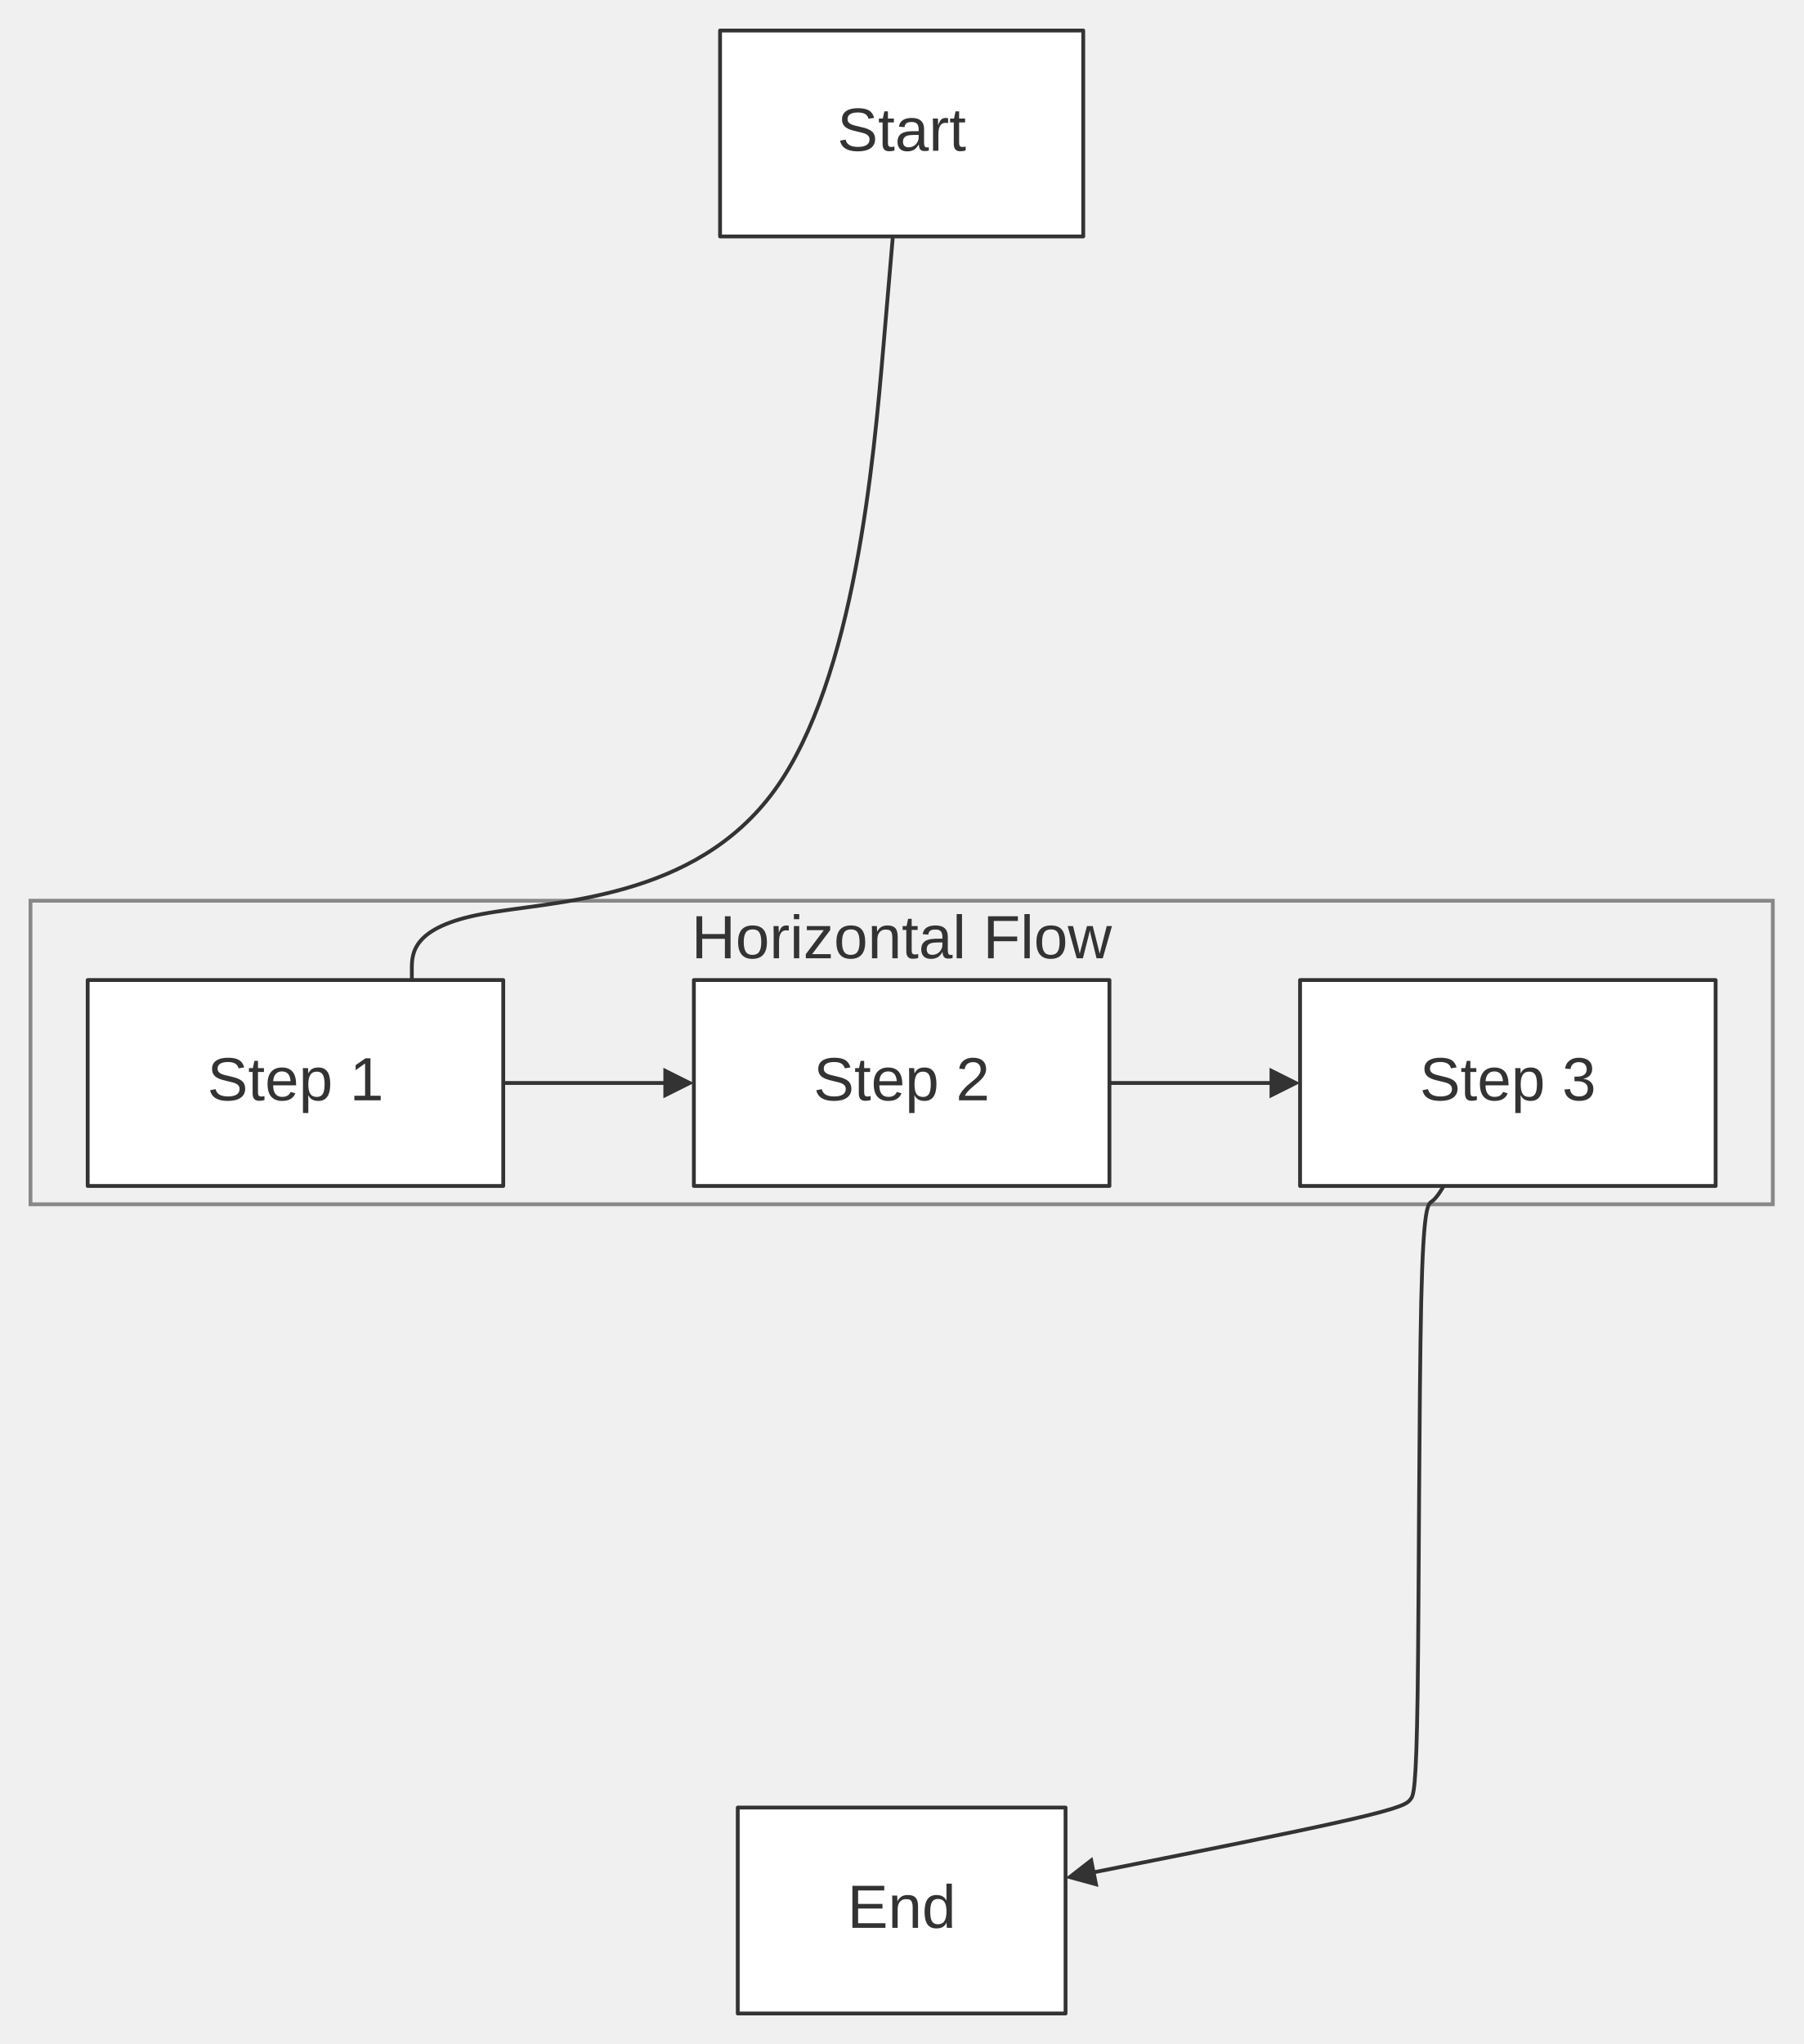
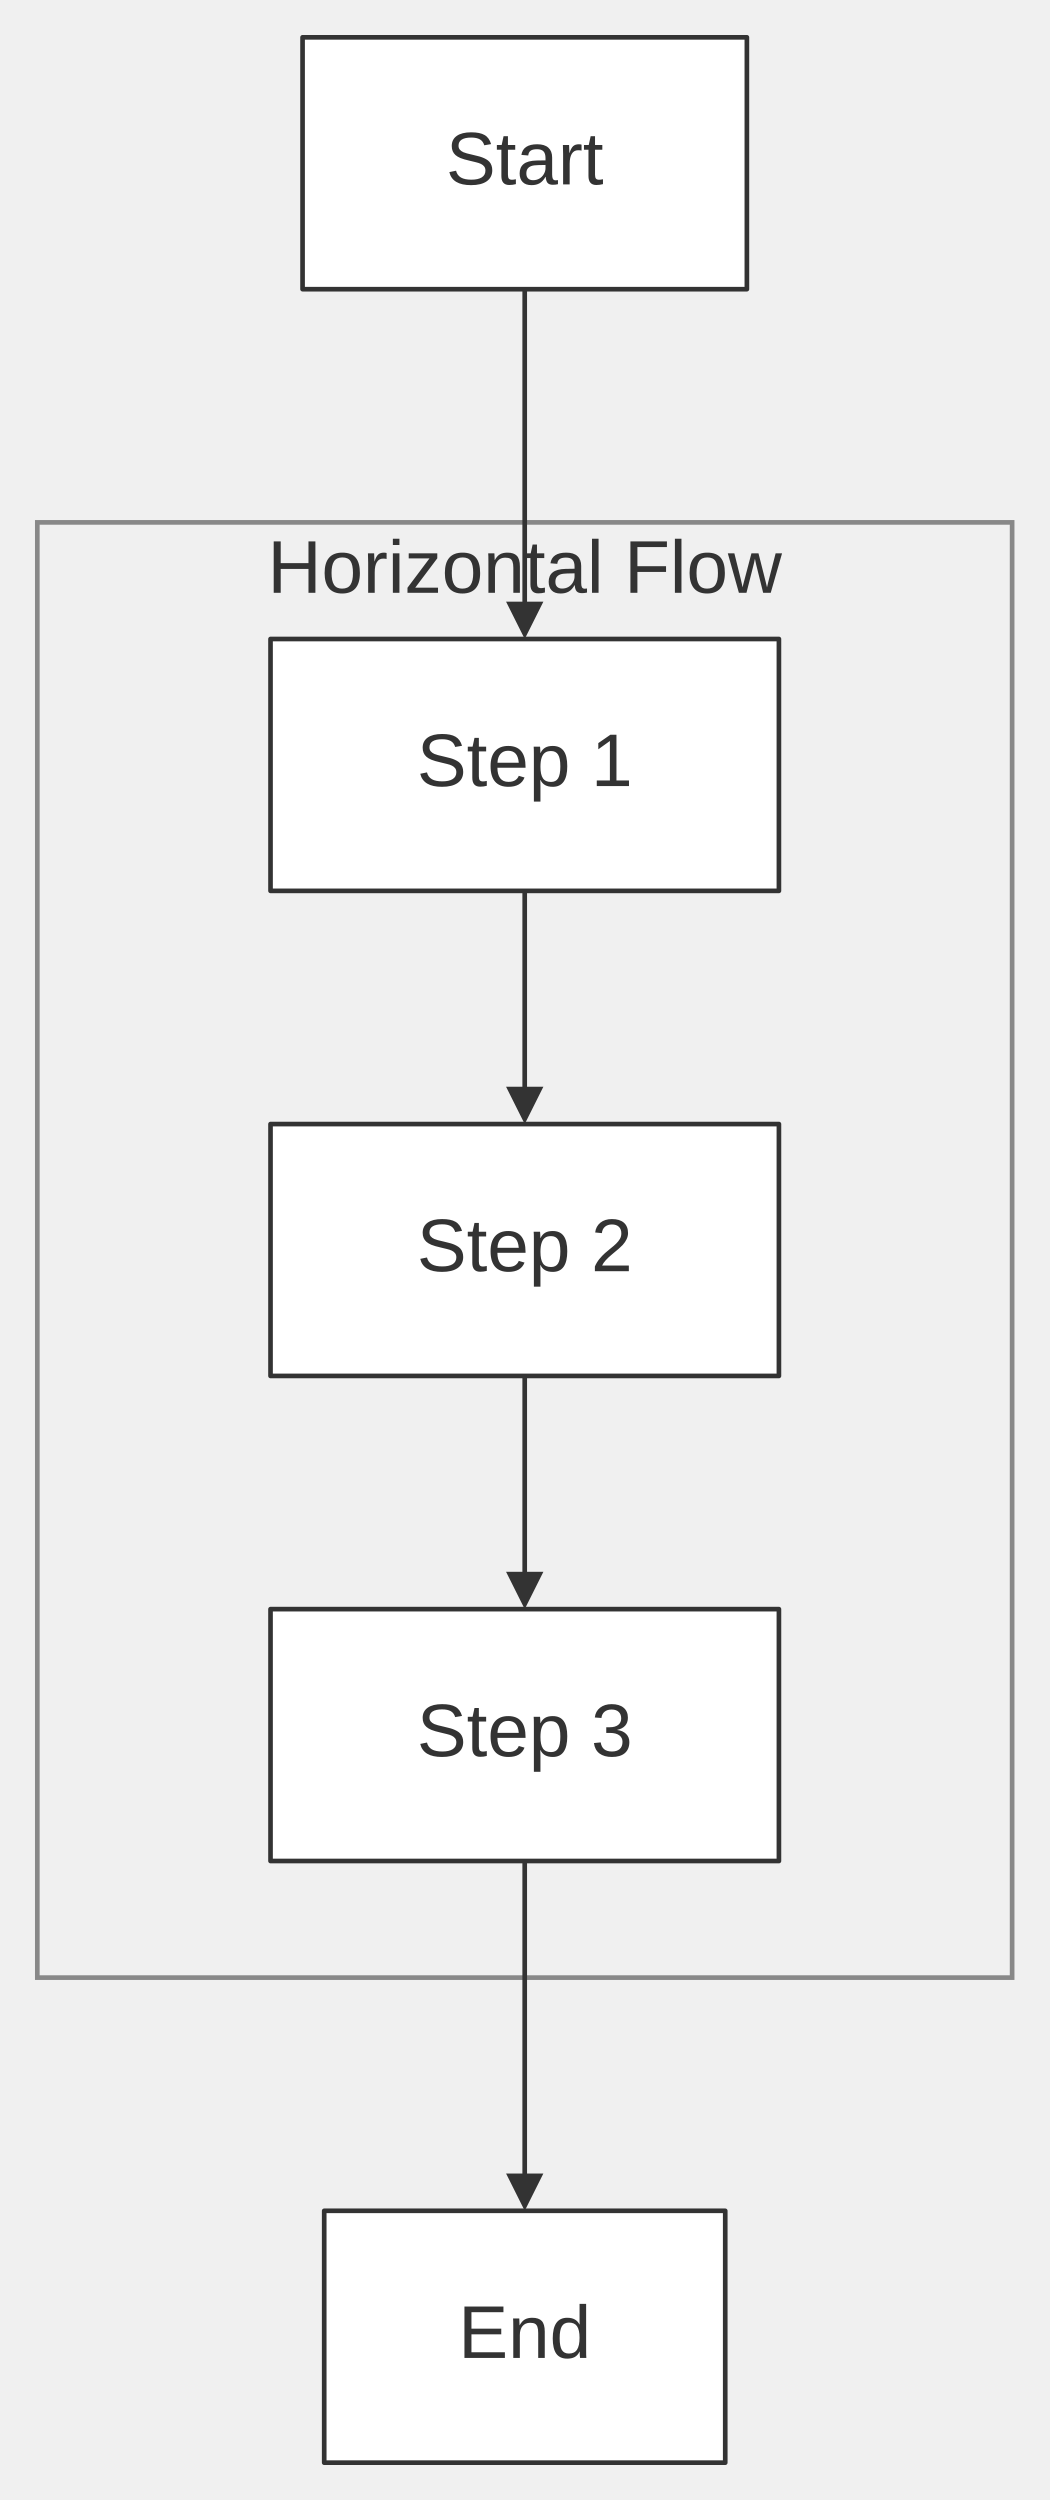
- <svg xmlns="http://www.w3.org/2000/svg" width="100%" viewBox="0 0 473.00 536.00" style="max-width: 473.00px; background-color: transparent;" font-family="&quot;trebuchet ms&quot;, verdana, arial, sans-serif" font-size="16.00">
+ <svg xmlns="http://www.w3.org/2000/svg" width="100%" viewBox="0 0 225.00 536.00" style="max-width: 225.00px; background-color: transparent;" font-family="&quot;trebuchet ms&quot;, verdana, arial, sans-serif" font-size="16.00">
  <defs>
    <marker id="arrowhead" viewBox="0 0 10.00 10.00" refX="5.00" refY="5.00" markerWidth="8.00" markerHeight="8.00" orient="auto-start-reverse" markerUnits="userSpaceOnUse">
      <path d="M 0 0 L 10.00 5.00 L 0 10.00 z" fill="#333" />
    </marker>
  </defs>
-   <g transform="translate(139.00,0.00)">
+   <g transform="translate(15.00,0.00)">
    <g class="clusters">
-       <rect class="subgraph" x="-131.00" y="236.20" width="457.00" height="79.60" fill="none" stroke="#888" stroke-width="1.00" />
-       <text x="97.50" y="240.20" text-anchor="middle" dominant-baseline="hanging" fill="#333">Horizontal Flow</text>
+       <rect class="subgraph" x="-7.00" y="112.00" width="209.00" height="312.00" fill="none" stroke="#888" stroke-width="1.00" />
+       <text x="97.50" y="116.00" text-anchor="middle" dominant-baseline="hanging" fill="#333">Horizontal Flow</text>
    </g>
    <g class="edgePaths">
-       <path d="M95.19,62.00 L92.70,91.03 C90.21,120.07 85.23,178.13 64.21,207.17 C43.18,236.20 6.10,236.20 -12.44,239.67 C-30.98,243.13 -30.98,250.07 -30.98,254.20 C-30.98,258.33 -30.98,259.67 -30.98,260.33 L-30.98,261.00" stroke="#333" stroke-width="1.00" fill="none" stroke-linecap="round" stroke-linejoin="round" marker-end="url(#arrowhead)" />
-       <path d="M-7.00,284.00 L-2.83,284.00 C1.33,284.00 9.67,284.00 17.33,284.00 C25.00,284.00 32.00,284.00 35.50,284.00 L39.00,284.00" stroke="#333" stroke-width="1.00" fill="none" stroke-linecap="round" stroke-linejoin="round" marker-end="url(#arrowhead)" />
-       <path d="M152.00,284.00 L156.17,284.00 C160.33,284.00 168.67,284.00 176.33,284.00 C184.00,284.00 191.00,284.00 194.50,284.00 L198.00,284.00" stroke="#333" stroke-width="1.00" fill="none" stroke-linecap="round" stroke-linejoin="round" marker-end="url(#arrowhead)" />
-       <path d="M239.70,311.00 L239.20,311.80 C238.71,312.60 237.71,314.20 236.63,315.00 C235.54,315.80 234.37,315.80 233.78,341.33 C233.20,366.87 233.20,417.93 232.84,443.94 C232.47,469.94 231.75,470.89 230.93,471.88 C230.12,472.88 229.20,473.93 214.77,477.23 C200.33,480.54 172.37,486.10 158.39,488.88 L144.41,491.67" stroke="#333" stroke-width="1.00" fill="none" stroke-linecap="round" stroke-linejoin="round" marker-end="url(#arrowhead)" />
+       <path d="M97.50,62.00 L97.50,66.17 C97.50,70.33 97.50,78.67 97.50,87.00 C97.50,95.33 97.50,103.67 97.50,111.33 C97.50,119.00 97.50,126.00 97.50,129.50 L97.50,133.00" stroke="#333" stroke-width="1.00" fill="none" stroke-linecap="round" stroke-linejoin="round" marker-end="url(#arrowhead)" />
+       <path d="M97.50,191.00 L97.50,195.17 C97.50,199.33 97.50,207.67 97.50,215.33 C97.50,223.00 97.50,230.00 97.50,233.50 L97.50,237.00" stroke="#333" stroke-width="1.00" fill="none" stroke-linecap="round" stroke-linejoin="round" marker-end="url(#arrowhead)" />
+       <path d="M97.50,295.00 L97.50,299.17 C97.50,303.33 97.50,311.67 97.50,319.33 C97.50,327.00 97.50,334.00 97.50,337.50 L97.50,341.00" stroke="#333" stroke-width="1.00" fill="none" stroke-linecap="round" stroke-linejoin="round" marker-end="url(#arrowhead)" />
+       <path d="M97.50,399.00 L97.50,403.17 C97.50,407.33 97.50,415.67 97.50,424.00 C97.50,432.33 97.50,440.67 97.50,448.33 C97.50,456.00 97.50,463.00 97.50,466.50 L97.50,470.00" stroke="#333" stroke-width="1.00" fill="none" stroke-linecap="round" stroke-linejoin="round" marker-end="url(#arrowhead)" />
    </g>
    <g class="edgeLabels">
    </g>
    <g class="nodes">
-       <rect x="-116.00" y="257.00" width="109.00" height="54.00" fill="white" stroke="#333" stroke-width="1.00" stroke-linejoin="round" />
-       <text x="-61.50" y="284.00" text-anchor="middle" dominant-baseline="middle" fill="#333">Step 1</text>
-       <rect x="43.00" y="257.00" width="109.00" height="54.00" fill="white" stroke="#333" stroke-width="1.00" stroke-linejoin="round" />
-       <text x="97.50" y="284.00" text-anchor="middle" dominant-baseline="middle" fill="#333">Step 2</text>
-       <rect x="202.00" y="257.00" width="109.00" height="54.00" fill="white" stroke="#333" stroke-width="1.00" stroke-linejoin="round" />
-       <text x="256.50" y="284.00" text-anchor="middle" dominant-baseline="middle" fill="#333">Step 3</text>
+       <rect x="43.00" y="137.00" width="109.00" height="54.00" fill="white" stroke="#333" stroke-width="1.00" stroke-linejoin="round" />
+       <text x="97.50" y="164.00" text-anchor="middle" dominant-baseline="middle" fill="#333">Step 1</text>
+       <rect x="43.00" y="241.00" width="109.00" height="54.00" fill="white" stroke="#333" stroke-width="1.00" stroke-linejoin="round" />
+       <text x="97.50" y="268.00" text-anchor="middle" dominant-baseline="middle" fill="#333">Step 2</text>
+       <rect x="43.00" y="345.00" width="109.00" height="54.00" fill="white" stroke="#333" stroke-width="1.00" stroke-linejoin="round" />
+       <text x="97.50" y="372.00" text-anchor="middle" dominant-baseline="middle" fill="#333">Step 3</text>
      <rect x="54.51" y="474.00" width="85.98" height="54.00" fill="white" stroke="#333" stroke-width="1.00" stroke-linejoin="round" />
      <text x="97.50" y="501.00" text-anchor="middle" dominant-baseline="middle" fill="#333">End</text>
      <rect x="49.87" y="8.00" width="95.26" height="54.00" fill="white" stroke="#333" stroke-width="1.00" stroke-linejoin="round" />
      <text x="97.50" y="35.00" text-anchor="middle" dominant-baseline="middle" fill="#333">Start</text>
    </g>
  </g>
</svg>
